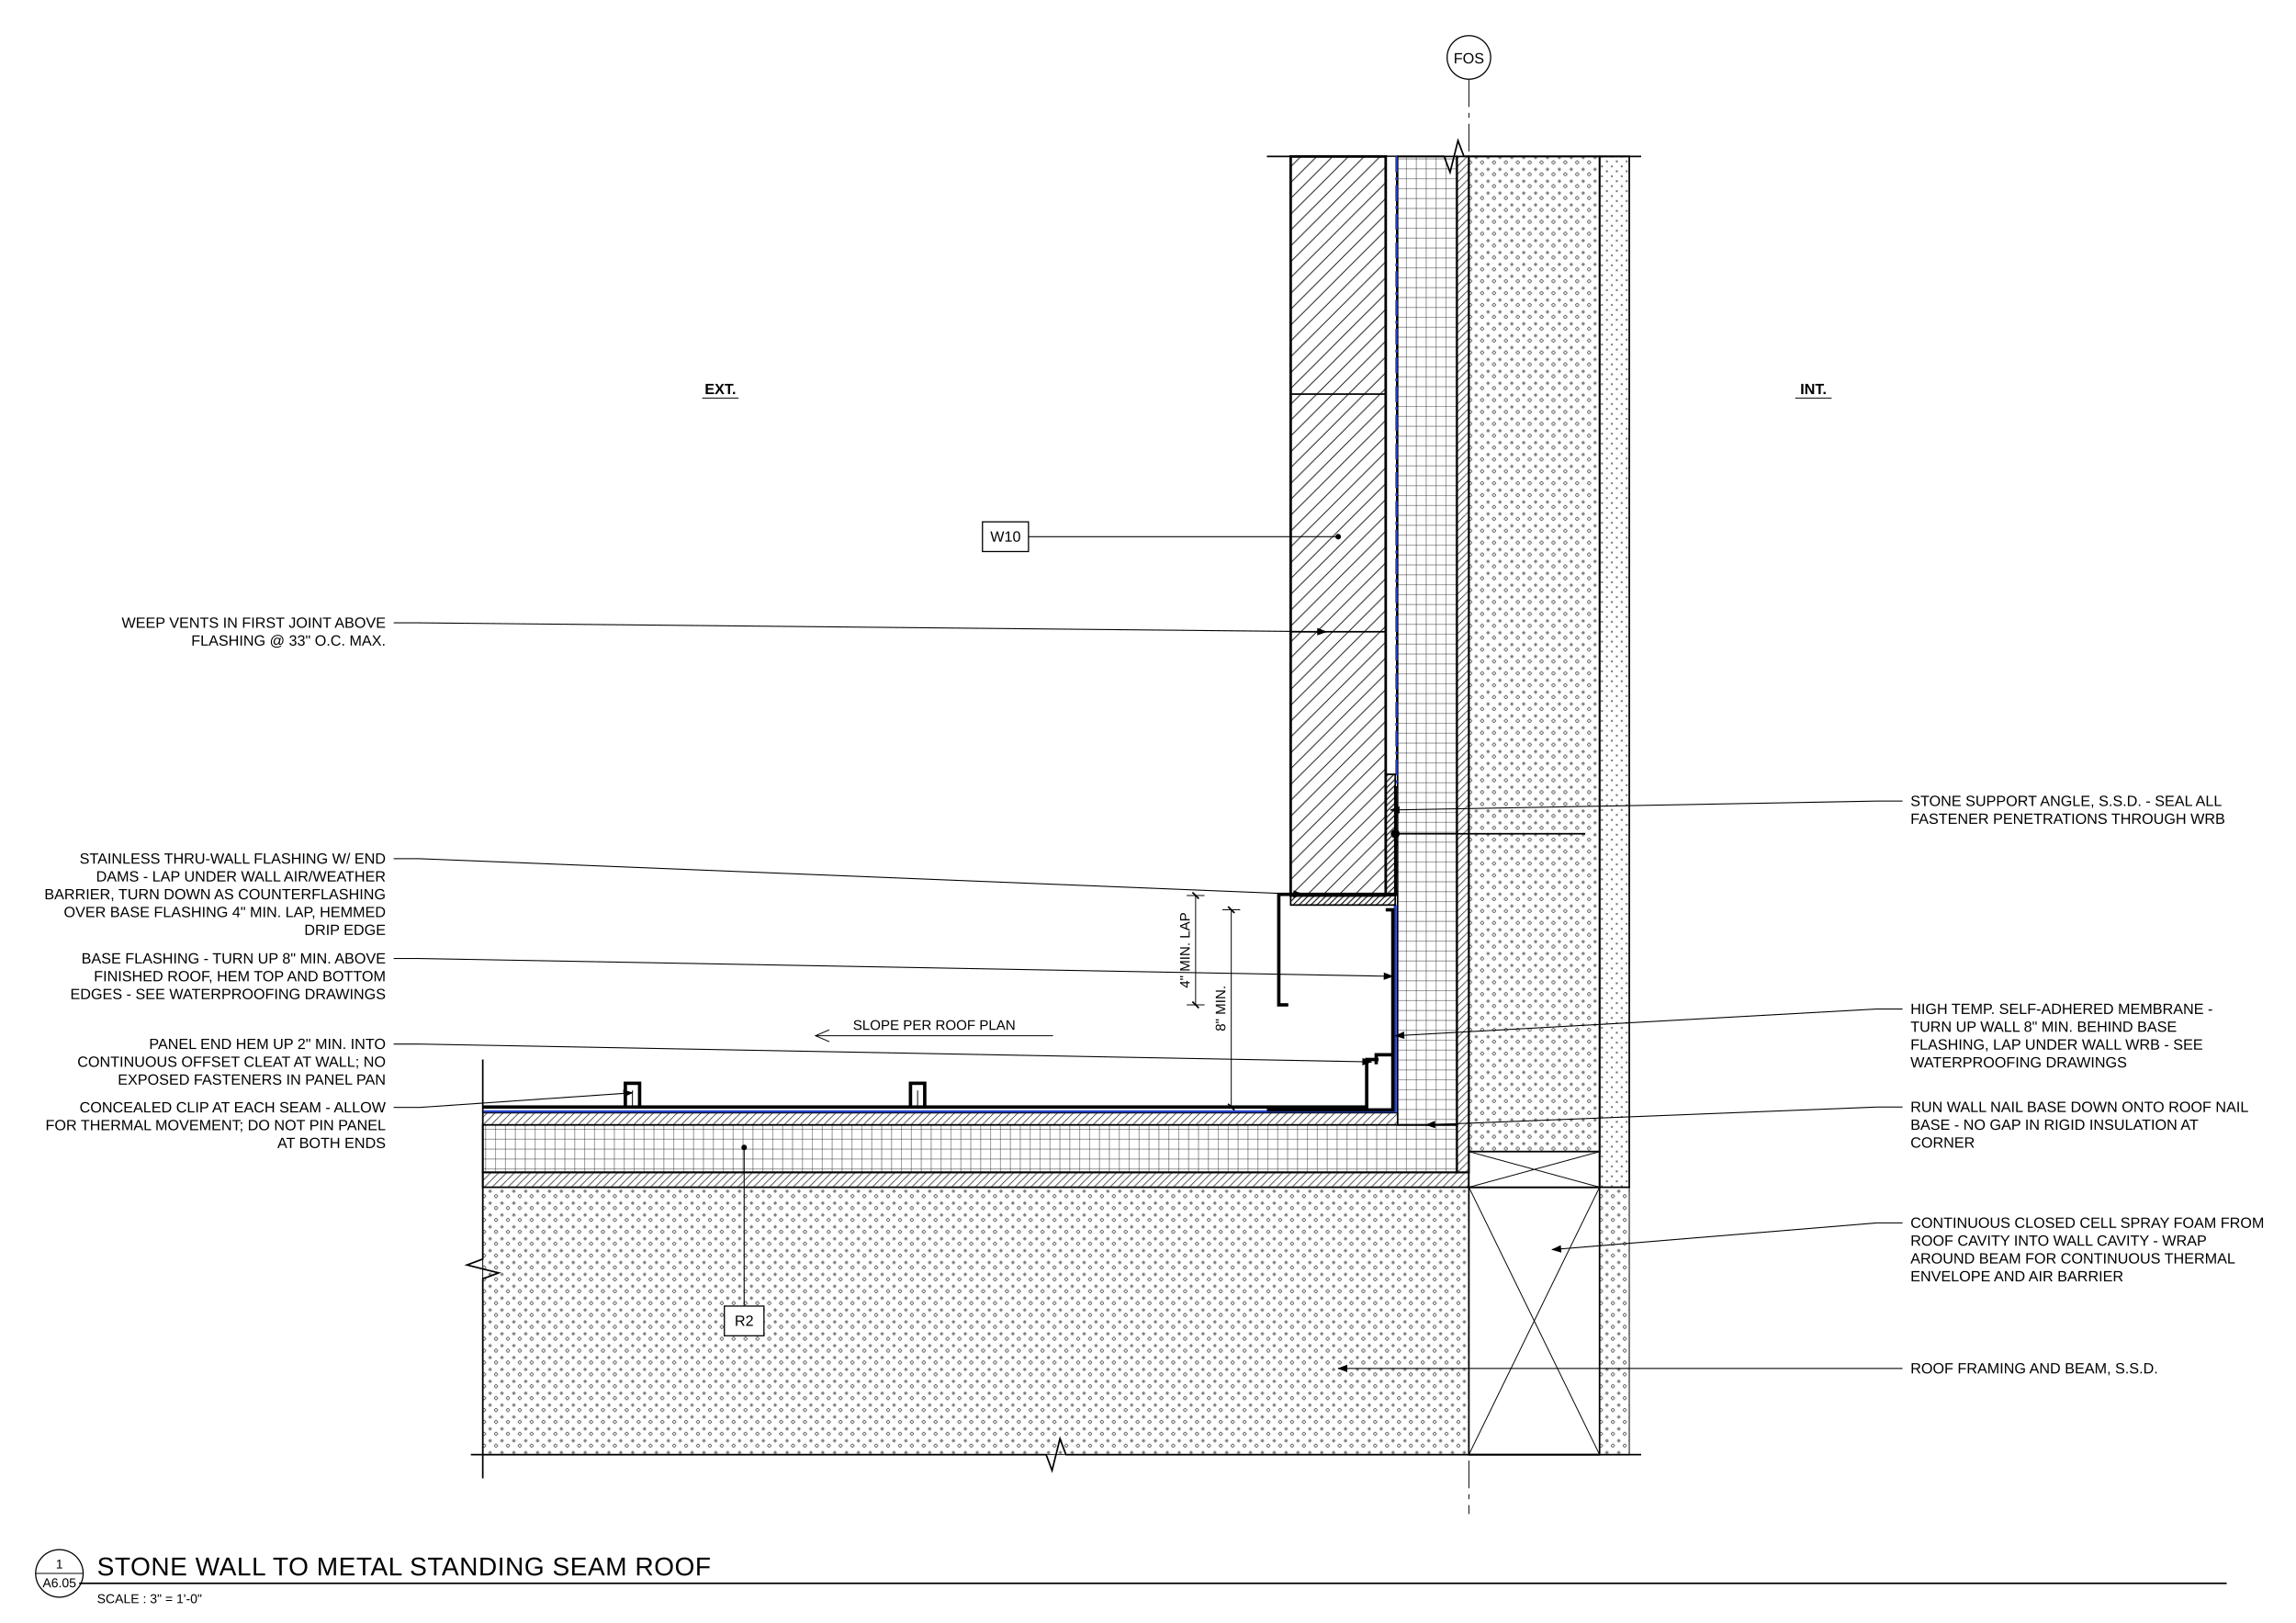
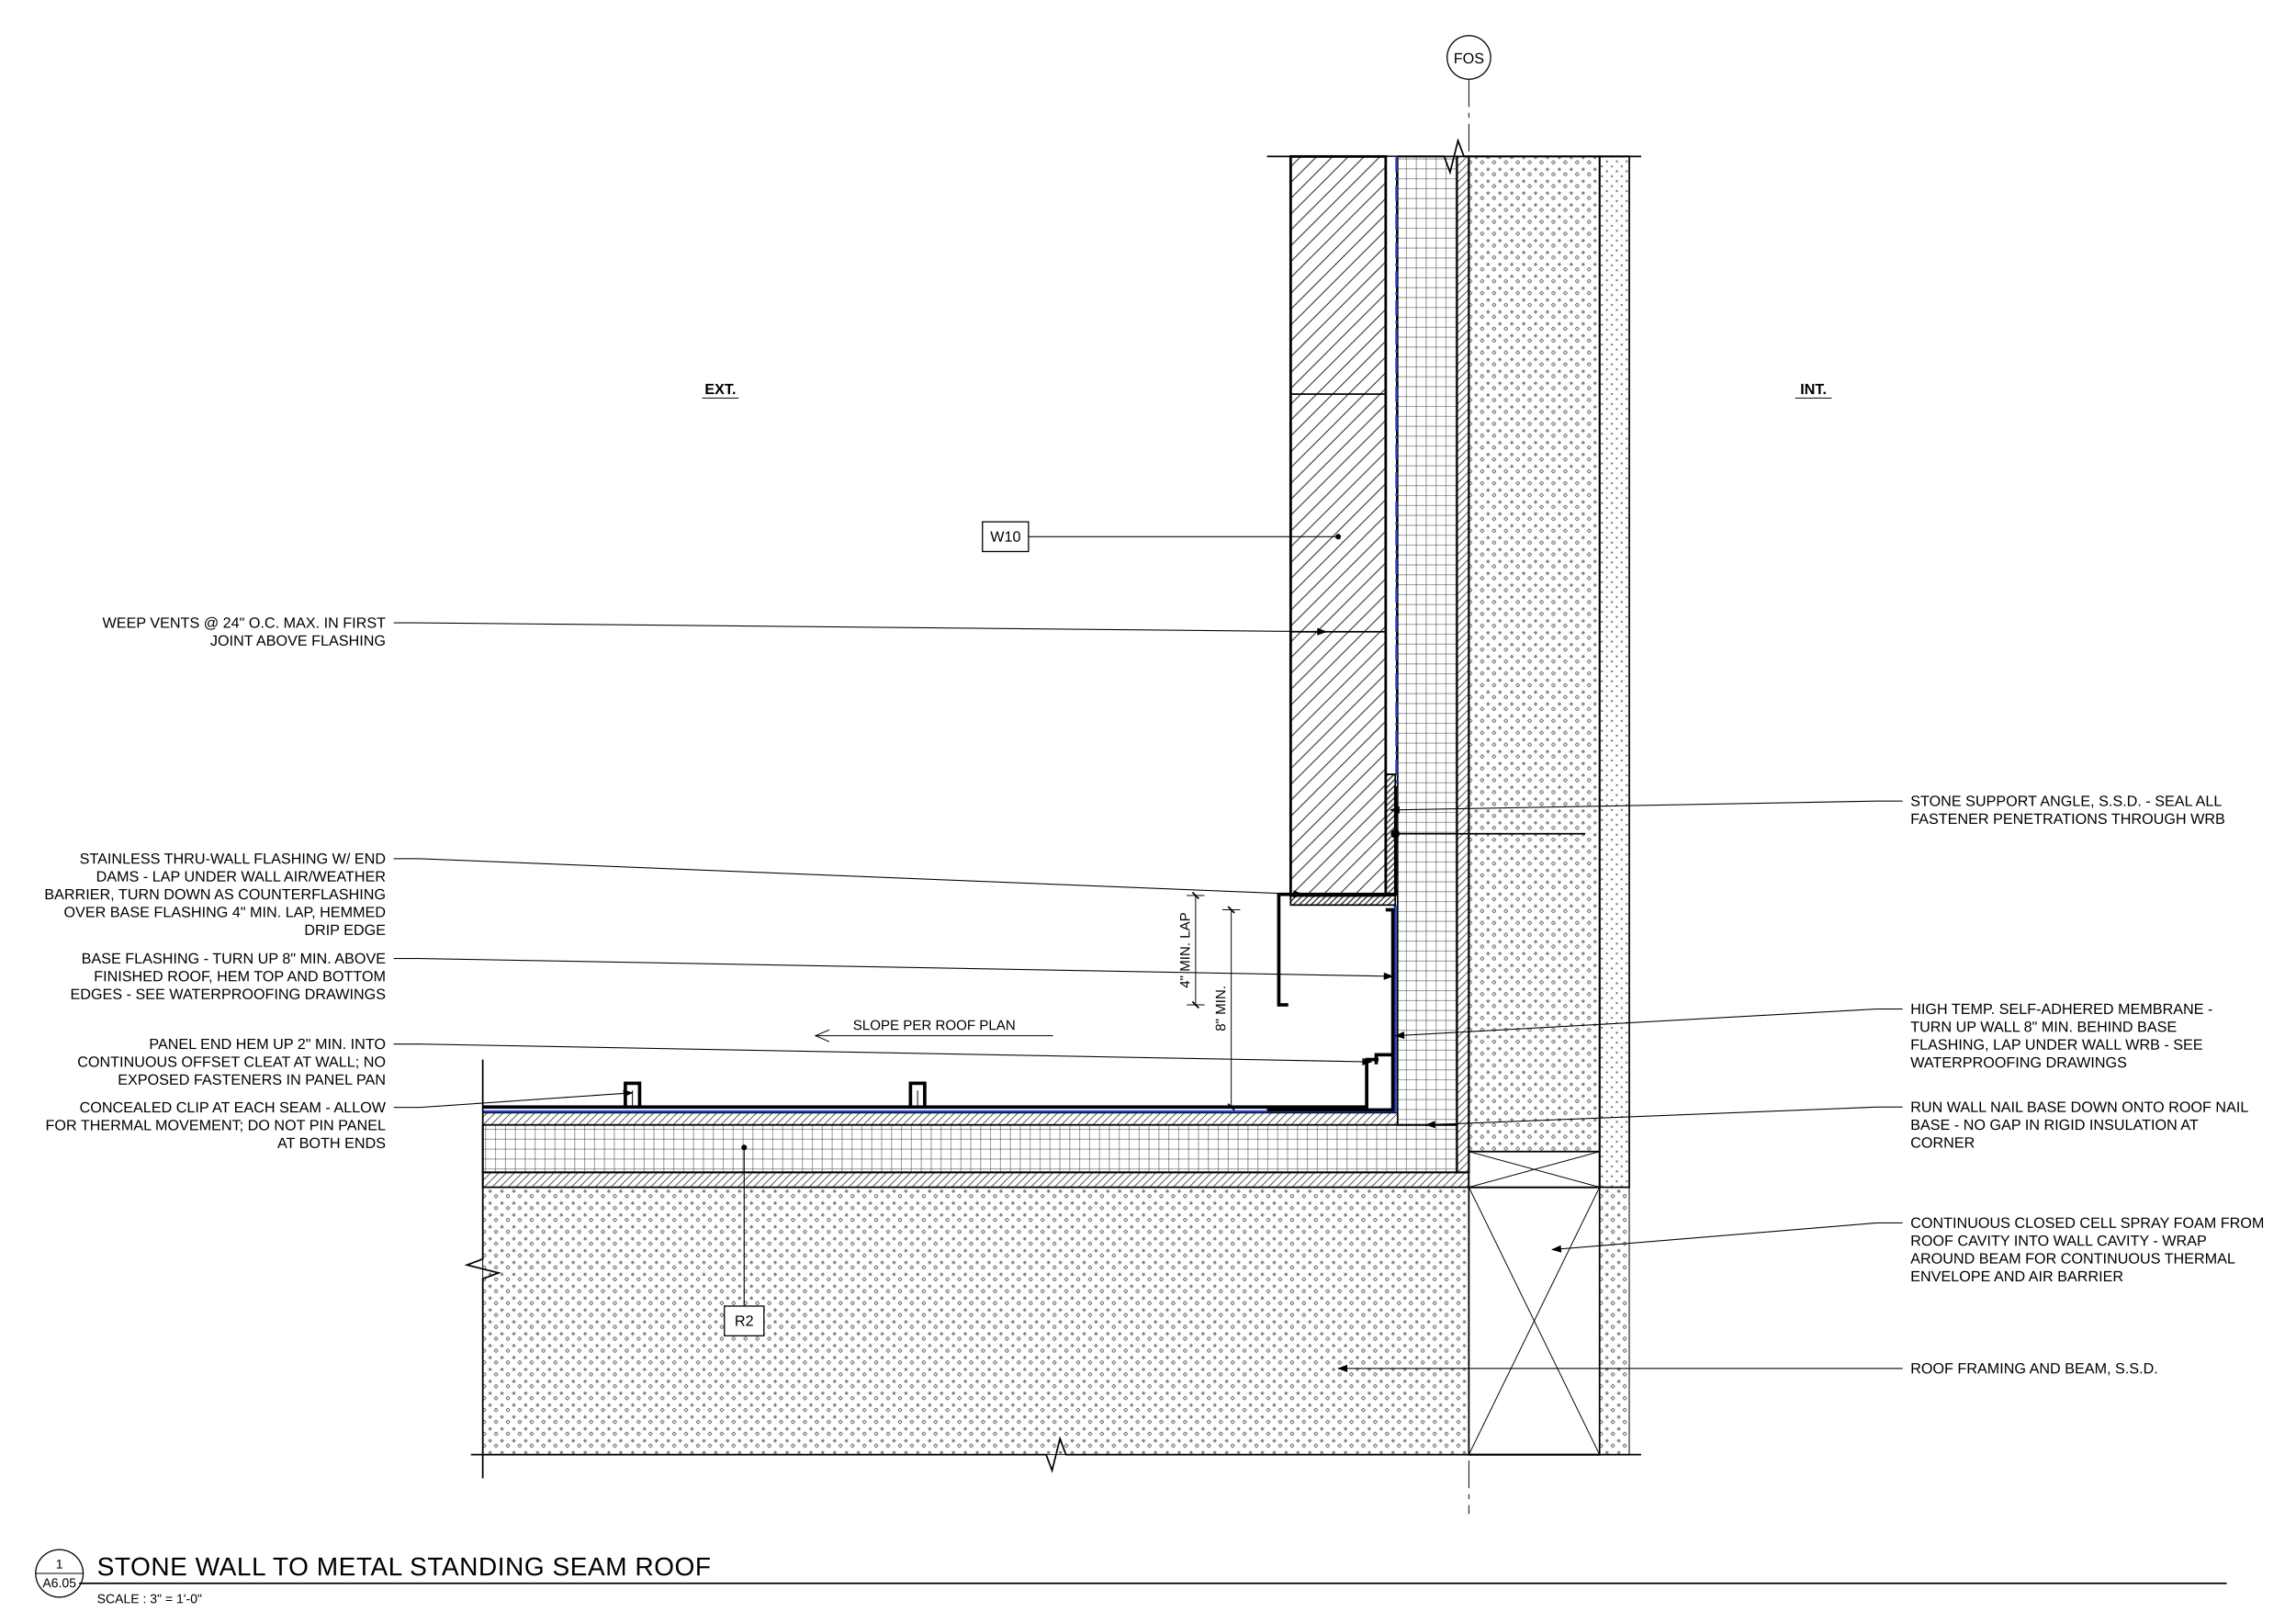
<svg xmlns="http://www.w3.org/2000/svg" width="2319" height="1639" viewBox="0 0 2319 1639">
  <defs>
    <style>
 text{font-family:Arial,Helvetica,sans-serif;fill:#000}
 .n{font-size:15px}
 .tag{font-size:15px}
 .tagb{font-size:17px;font-weight:bold}
 .kn{font-size:15px;font-weight:bold}
 .dimt{font-size:14px}
 .ttl{font-size:26px;letter-spacing:.5px}
 .sc{font-size:13px}
 .lead{fill:none;stroke:#000;stroke-width:1}
 .cut{fill:none;stroke:#000;stroke-width:2.6}
 .med{fill:none;stroke:#000;stroke-width:1.6}
 .thin{fill:none;stroke:#000;stroke-width:0.9}
 .hidden{fill:none;stroke:#000;stroke-width:1.1;stroke-dasharray:12 7}
 .center{fill:none;stroke:#000;stroke-width:0.9;stroke-dasharray:28 6 5 6}
 .metal{fill:none;stroke:#000;stroke-width:3.4;stroke-linejoin:miter}
 .membrane{fill:none;stroke:#2340c8;stroke-width:3}
 .airbar{fill:none;stroke:#2340c8;stroke-width:2.2;stroke-dasharray:16 5 3 5}
 .vapor{fill:none;stroke:#000;stroke-width:1.4;stroke-dasharray:4 4}
 .dim{fill:none;stroke:#000;stroke-width:0.9}
</style>
    <marker id="arw" viewBox="0 0 12 12" refX="11" refY="6" markerWidth="10" markerHeight="10" orient="auto-start-reverse">
      <path d="M0,1.5 L12,6 L0,10.5 z" fill="#000" />
    </marker>
    <marker id="dot" viewBox="0 0 10 10" refX="5" refY="5" markerWidth="7" markerHeight="7">
      <circle cx="5" cy="5" r="4" fill="#000" />
    </marker>
    <marker id="tick" viewBox="0 0 10 10" refX="5" refY="5" markerWidth="9" markerHeight="9" orient="auto">
      <path d="M1,9 L9,1" stroke="#000" stroke-width="2" />
    </marker>
    <pattern id="conc" width="52" height="52" patternUnits="userSpaceOnUse">
      <circle cx="30" cy="12" r="1.6" />
      <circle cx="8" cy="36" r="1.4" />
      <circle cx="45" cy="6" r="1.3" />
      <circle cx="22" cy="45" r="1.5" />
      <circle cx="44" cy="47" r="1.2" />
      <circle cx="14" cy="10" r="1" />
      <circle cx="36" cy="30" r="1" />
      <path d="M26,25 l5,3 l-4,3 z M6,20 l4,-3 l1,5 z M40,38 l5,1 l-3,4 z" />
    </pattern>
    <pattern id="grout" width="16" height="16" patternUnits="userSpaceOnUse">
      <circle cx="3" cy="4" r="0.9" />
      <circle cx="11" cy="9" r="0.9" />
      <circle cx="6" cy="13" r="0.9" />
      <circle cx="13" cy="2" r="0.6" />
    </pattern>
    <pattern id="cmu" width="18" height="18" patternUnits="userSpaceOnUse">
      <path d="M0,18 L18,0 M-4,4 L4,-4 M14,22 L22,14" stroke="#000" stroke-width="0.8" fill="none" />
    </pattern>
    <pattern id="earth" width="40" height="40" patternUnits="userSpaceOnUse">
      <path d="M4,12 l10,0 M20,28 l12,0 M26,6 l8,0 M6,34 l8,0 M4,12 l5,-6 M20,28 l5,-6" stroke="#000" stroke-width="0.9" fill="none" />
    </pattern>
    <pattern id="gravel" width="30" height="30" patternUnits="userSpaceOnUse">
      <circle cx="7" cy="7" r="4.5" fill="none" stroke="#000" stroke-width="0.9" />
      <circle cx="22" cy="19" r="5" fill="none" stroke="#000" stroke-width="0.9" />
      <circle cx="8" cy="24" r="3" fill="none" stroke="#000" stroke-width="0.9" />
    </pattern>
    <pattern id="sand" width="16" height="16" patternUnits="userSpaceOnUse">
      <circle cx="3" cy="4" r="1" />
      <circle cx="11" cy="9" r="1" />
      <circle cx="6" cy="13" r="1" />
    </pattern>
    <pattern id="insul" width="10" height="10" patternUnits="userSpaceOnUse">
      <path d="M0,0 L10,0 M0,0 L0,10" stroke="#000" stroke-width="0.7" fill="none" />
    </pattern>
    <pattern id="sprayfoam" width="12" height="12" patternUnits="userSpaceOnUse">
      <circle cx="3" cy="3" r="1.1" fill="none" stroke="#000" stroke-width="0.6" />
      <circle cx="9" cy="8" r="1.4" fill="none" stroke="#000" stroke-width="0.6" />
    </pattern>
    <pattern id="wood" width="60" height="16" patternUnits="userSpaceOnUse">
      <path d="M0,4 C15,1 30,7 60,4 M0,11 C20,14 35,8 60,11" stroke="#000" stroke-width="0.7" fill="none" />
    </pattern>
    <pattern id="ply" width="8" height="8" patternUnits="userSpaceOnUse">
      <path d="M0,8 L8,0" stroke="#000" stroke-width="0.6" fill="none" />
    </pattern>
    <pattern id="gyp" width="10" height="10" patternUnits="userSpaceOnUse">
      <circle cx="3" cy="3" r="0.8" />
      <circle cx="8" cy="8" r="0.8" />
    </pattern>
    <pattern id="stone" width="16" height="16" patternUnits="userSpaceOnUse">
      <path d="M0,16 L16,0 M-4,4 L4,-4 M12,20 L20,12" stroke="#000" stroke-width="0.8" fill="none" />
    </pattern>
    <pattern id="steel" width="6" height="6" patternUnits="userSpaceOnUse">
      <path d="M0,6 L6,0 M-1.5,1.5 L1.5,-1.5 M4.5,7.5 L7.5,4.5" stroke="#000" stroke-width="1" fill="none" />
    </pattern>
    <pattern id="glass" width="20" height="20" patternUnits="userSpaceOnUse">
      <rect width="20" height="20" fill="#dfe8f7" />
    </pattern>
    <pattern id="ice" width="20" height="20" patternUnits="userSpaceOnUse">
      <path d="M0,20 L20,0" stroke="#000" stroke-width="0.6" fill="none" stroke-dasharray="3 3" />
    </pattern>
  </defs>
  <rect width="2319" height="1639" fill="#fff" />
  <path d="M487.6,1118.0 L1380.4,1118.0 L1380.4,1070.0 L1392.4,1070.0" class="metal" />
  <path d="M631.6,1118.0 L631.6,1094.0 L646.0,1094.0 L646.0,1118.0" class="metal" />
  <path d="M638.8,1118.5 L638.8,1101.2" class="thin" />
  <path d="M919.6,1118.0 L919.6,1094.0 L934.0,1094.0 L934.0,1118.0" class="metal" />
  <path d="M926.8,1118.5 L926.8,1101.2" class="thin" />
  <path d="M487.6,1122.8 L1409.2,1122.8 L1409.2,914.0" class="membrane" />
  <path d="M487.6,1124.0 L1411.6,1124.0 L1411.6,1136.0 L487.6,1136.0 z" fill="url(#ply)" stroke="#000" stroke-width="0.9" />
  <path d="M487.6,1136.0 L1471.6,1136.0 L1471.6,1184.0 L487.6,1184.0 z" fill="url(#insul)" stroke="#000" stroke-width="1.6" />
  <path d="M487.6,1184.0 L1483.6,1184.0 L1483.6,1199.0 L487.6,1199.0 z" fill="url(#ply)" stroke="#000" stroke-width="1.6" />
  <path d="M487.6,1199.0 L1645.6,1199.0 L1645.6,1469.0 L487.6,1469.0 z" fill="url(#sprayfoam)" stroke="#000" stroke-width="0.9" />
  <rect x="1483.6" y="1199.0" width="132.0" height="270.0" fill="#fff" stroke="#000" stroke-width="1.6" />
  <path d="M1483.6,1199.0 L1615.6,1469.0 M1483.6,1469.0 L1615.6,1199.0" class="thin" />
  <path d="M1483.6,158.0 L1615.6,158.0 L1615.6,1163.0 L1483.6,1163.0 z" fill="url(#sprayfoam)" stroke="#000" stroke-width="1.6" />
  <rect x="1483.6" y="1163.0" width="132.0" height="36.0" fill="#fff" stroke="#000" stroke-width="1.6" />
  <path d="M1483.6,1163.0 L1615.6,1199.0 M1483.6,1199.0 L1615.6,1163.0" class="thin" />
  <path d="M1615.6,158.0 L1645.6,158.0 L1645.6,1199.0 L1615.6,1199.0 z" fill="url(#gyp)" stroke="#000" stroke-width="1.6" />
  <path d="M1471.6,158.0 L1483.6,158.0 L1483.6,1184.0 L1471.6,1184.0 z" fill="url(#ply)" stroke="#000" stroke-width="1.6" />
  <path d="M1411.6,158.0 L1471.6,158.0 L1471.6,1136.0 L1411.6,1136.0 z" fill="url(#insul)" stroke="#000" stroke-width="1.6" />
  <path d="M487.6,1070.0 L487.6,1271.5 L471.6,1277.5 L503.6,1285.5 L487.6,1291.5 L487.6,1493.0" class="med" />
  <path d="M475.6,1469.0 L1056.6,1469.0 L1062.6,1485.0 L1070.6,1453.0 L1076.6,1469.0 L1657.6,1469.0" class="med" />
  <path d="M1279.6,158.0 L1458.6,158.0 L1464.6,174.0 L1472.6,142.0 L1478.6,158.0 L1657.6,158.0" class="med" />
  <path d="M1483.6,80.0 L1483.6,1529.0" class="center" />
  <circle cx="1483.6" cy="58.0" r="22" fill="#fff" stroke="#000" stroke-width="1.2" />
  <text x="1483.6" y="64.0" class="tag" text-anchor="middle">FOS</text>
  <text x="727.6" y="398.0" class="kn" text-anchor="middle" style="paint-order:stroke;stroke:#fff;stroke-width:5;stroke-linejoin:round">EXT.</text>
  <path d="M709.2,402.0 L746.0,402.0" class="thin" />
  <text x="1831.6" y="398.0" class="kn" text-anchor="middle" style="paint-order:stroke;stroke:#fff;stroke-width:5;stroke-linejoin:round">INT.</text>
  <path d="M1813.2,402.0 L1850.0,402.0" class="thin" />
  <path d="M1063.6,1046.0 l-240.0,0 m14,-6 l-14,6 l14,6" class="thin" />
  <text x="943.6" y="1040.0" class="dimt" text-anchor="middle" style="paint-order:stroke;stroke:#fff;stroke-width:5;stroke-linejoin:round">SLOPE PER ROOF PLAN</text>
  <path d="M1243.6,1118.0 L1243.6,918.8" class="dim" marker-start="url(#tick)" marker-end="url(#tick)" />
  <path d="M1234.6,1118.0 l18,0 M1234.6,918.8 l18,0" class="dim" />
  <g transform="translate(1237.6,1018.4) rotate(-90)">
    <text x="0.0" y="0.0" class="dimt" text-anchor="middle" style="paint-order:stroke;stroke:#fff;stroke-width:5;stroke-linejoin:round">8" MIN.</text>
  </g>
  <path d="M1399.6,158.0 L1410.4,158.0 L1410.4,782.0 L1399.6,782.0 z" fill="#fff" stroke="#000" stroke-width="0.9" />
  <path d="M1410.4,158.0 L1410.4,899.6" class="airbar" />
  <path d="M1303.6,158.0 L1399.6,158.0 L1399.6,904.4 L1303.6,904.4 z" fill="url(#stone)" stroke="#000" stroke-width="2.6" />
  <path d="M1303.6,398.0 L1399.6,398.0" class="med" />
  <path d="M1303.6,638.0 L1399.6,638.0" class="med" />
  <path d="M1303.6,904.4 L1409.2,904.4 L1409.2,914.0 L1303.6,914.0 z" fill="url(#steel)" stroke="#000" stroke-width="1.6" />
  <path d="M1399.6,782.0 L1409.2,782.0 L1409.2,904.4 L1399.6,904.4 z" fill="url(#steel)" stroke="#000" stroke-width="1.6" />
  <path d="M1409.2,842.0 L1601.2,842.0" class="med" marker-start="url(#dot)" />
  <path d="M1409.7,794.0 L1409.7,903.2 L1291.6,903.2 L1291.6,1014.8 L1301.2,1014.8" class="metal" />
  <path d="M1279.6,1120.9 L1406.8,1120.9 L1406.8,918.8 L1399.6,918.8" class="metal" />
  <path d="M1406.8,1065.2 L1390.0,1065.2 L1390.0,1074.8" class="metal" />
  <path d="M1207.6,904.4 L1207.6,1014.8" class="dim" marker-start="url(#tick)" marker-end="url(#tick)" />
  <path d="M1198.6,904.4 l18,0 M1198.6,1014.8 l18,0" class="dim" />
  <g transform="translate(1201.6,959.6) rotate(-90)">
    <text x="0.0" y="0.0" class="dimt" text-anchor="middle" style="paint-order:stroke;stroke:#fff;stroke-width:5;stroke-linejoin:round">4" MIN. LAP</text>
  </g>
  <path d="M751.6,1334.0 L751.6,1158.8" class="lead" marker-end="url(#dot)" />
  <rect x="731.6" y="1319.0" width="40.0" height="30" fill="#fff" stroke="#000" stroke-width="1.2" />
  <text x="751.6" y="1339.0" class="tag" text-anchor="middle">R2</text>
  <path d="M1015.6,542.0 L1351.6,542.0" class="lead" marker-end="url(#dot)" />
  <rect x="992.3" y="527.0" width="46.5" height="30" fill="#fff" stroke="#000" stroke-width="1.2" />
  <text x="1015.6" y="547.0" class="tag" text-anchor="middle">W10</text>
-   <text x="389.6" y="634.0" class="n" text-anchor="end">WEEP VENTS IN FIRST JOINT ABOVE</text>
-   <text x="389.6" y="652.0" class="n" text-anchor="end">FLASHING @ 33" O.C. MAX.</text>
+   <text x="389.6" y="634.0" class="n" text-anchor="end">WEEP VENTS @ 24" O.C. MAX. IN FIRST</text>
+   <text x="389.6" y="652.0" class="n" text-anchor="end">JOINT ABOVE FLASHING</text>
  <path d="M397.6,629.0 L423.6,629.0 L1339.6,638.0" class="lead" marker-end="url(#arw)" />
  <text x="389.6" y="872.2" class="n" text-anchor="end">STAINLESS THRU-WALL FLASHING W/ END</text>
  <text x="389.6" y="890.2" class="n" text-anchor="end">DAMS - LAP UNDER WALL AIR/WEATHER</text>
  <text x="389.6" y="908.2" class="n" text-anchor="end">BARRIER, TURN DOWN AS COUNTERFLASHING</text>
  <text x="389.6" y="926.2" class="n" text-anchor="end">OVER BASE FLASHING 4" MIN. LAP, HEMMED</text>
  <text x="389.6" y="944.2" class="n" text-anchor="end">DRIP EDGE</text>
  <path d="M397.6,867.2 L423.6,867.2 L1315.6,903.2" class="lead" marker-end="url(#arw)" />
  <text x="389.6" y="973.0" class="n" text-anchor="end">BASE FLASHING - TURN UP 8" MIN. ABOVE</text>
  <text x="389.6" y="991.0" class="n" text-anchor="end">FINISHED ROOF, HEM TOP AND BOTTOM</text>
  <text x="389.6" y="1009.0" class="n" text-anchor="end">EDGES - SEE WATERPROOFING DRAWINGS</text>
  <path d="M397.6,968.0 L423.6,968.0 L1406.8,986.0" class="lead" marker-end="url(#arw)" />
  <text x="389.6" y="1059.4" class="n" text-anchor="end">PANEL END HEM UP 2" MIN. INTO</text>
  <text x="389.6" y="1077.4" class="n" text-anchor="end">CONTINUOUS OFFSET CLEAT AT WALL; NO</text>
  <text x="389.6" y="1095.4" class="n" text-anchor="end">EXPOSED FASTENERS IN PANEL PAN</text>
  <path d="M397.6,1054.4 L423.6,1054.4 L1385.2,1072.4" class="lead" marker-end="url(#arw)" />
  <text x="389.6" y="1123.4" class="n" text-anchor="end">CONCEALED CLIP AT EACH SEAM - ALLOW</text>
  <text x="389.6" y="1141.4" class="n" text-anchor="end">FOR THERMAL MOVEMENT; DO NOT PIN PANEL</text>
  <text x="389.6" y="1159.4" class="n" text-anchor="end">AT BOTH ENDS</text>
  <path d="M397.6,1118.4 L423.6,1118.4 L638.8,1103.6" class="lead" marker-end="url(#arw)" />
  <text x="1929.6" y="814.0" class="n" text-anchor="start">STONE SUPPORT ANGLE, S.S.D. - SEAL ALL</text>
  <text x="1929.6" y="832.0" class="n" text-anchor="start">FASTENER PENETRATIONS THROUGH WRB</text>
  <path d="M1921.6,809.0 L1895.6,809.0 L1404.4,818.0" class="lead" marker-end="url(#arw)" />
  <text x="1929.6" y="1024.0" class="n" text-anchor="start">HIGH TEMP. SELF-ADHERED MEMBRANE -</text>
  <text x="1929.6" y="1042.0" class="n" text-anchor="start">TURN UP WALL 8" MIN. BEHIND BASE</text>
  <text x="1929.6" y="1060.0" class="n" text-anchor="start">FLASHING, LAP UNDER WALL WRB - SEE</text>
  <text x="1929.6" y="1078.0" class="n" text-anchor="start">WATERPROOFING DRAWINGS</text>
  <path d="M1921.6,1019.0 L1895.6,1019.0 L1409.2,1046.0" class="lead" marker-end="url(#arw)" />
  <text x="1929.6" y="1123.0" class="n" text-anchor="start">RUN WALL NAIL BASE DOWN ONTO ROOF NAIL</text>
  <text x="1929.6" y="1141.0" class="n" text-anchor="start">BASE - NO GAP IN RIGID INSULATION AT</text>
  <text x="1929.6" y="1159.0" class="n" text-anchor="start">CORNER</text>
  <path d="M1921.6,1118.0 L1895.6,1118.0 L1440.4,1136.0" class="lead" marker-end="url(#arw)" />
  <text x="1929.6" y="1240.0" class="n" text-anchor="start">CONTINUOUS CLOSED CELL SPRAY FOAM FROM</text>
  <text x="1929.6" y="1258.0" class="n" text-anchor="start">ROOF CAVITY INTO WALL CAVITY - WRAP</text>
  <text x="1929.6" y="1276.0" class="n" text-anchor="start">AROUND BEAM FOR CONTINUOUS THERMAL</text>
  <text x="1929.6" y="1294.0" class="n" text-anchor="start">ENVELOPE AND AIR BARRIER</text>
  <path d="M1921.6,1235.0 L1895.6,1235.0 L1567.6,1262.0" class="lead" marker-end="url(#arw)" />
  <text x="1929.6" y="1387.0" class="n" text-anchor="start">ROOF FRAMING AND BEAM, S.S.D.</text>
  <path d="M1921.6,1382.0 L1895.6,1382.0 L1351.6,1382.0" class="lead" marker-end="url(#arw)" />
  <circle cx="60.0" cy="1589.0" r="24" fill="none" stroke="#000" stroke-width="1.2" />
  <path d="M36.0,1589.0 l48,0" class="thin" />
  <text x="60.0" y="1584.0" class="sc" text-anchor="middle">1</text>
  <text x="60.0" y="1603.0" class="sc" text-anchor="middle">A6.05</text>
  <text x="98.0" y="1591.0" class="ttl" text-anchor="start">STONE WALL TO METAL STANDING SEAM ROOF</text>
  <path d="M80.0,1599.0 L2249.0,1599.0" class="med" />
  <text x="98.0" y="1619.0" class="sc" text-anchor="start">SCALE : 3" = 1'-0"</text>
</svg>
